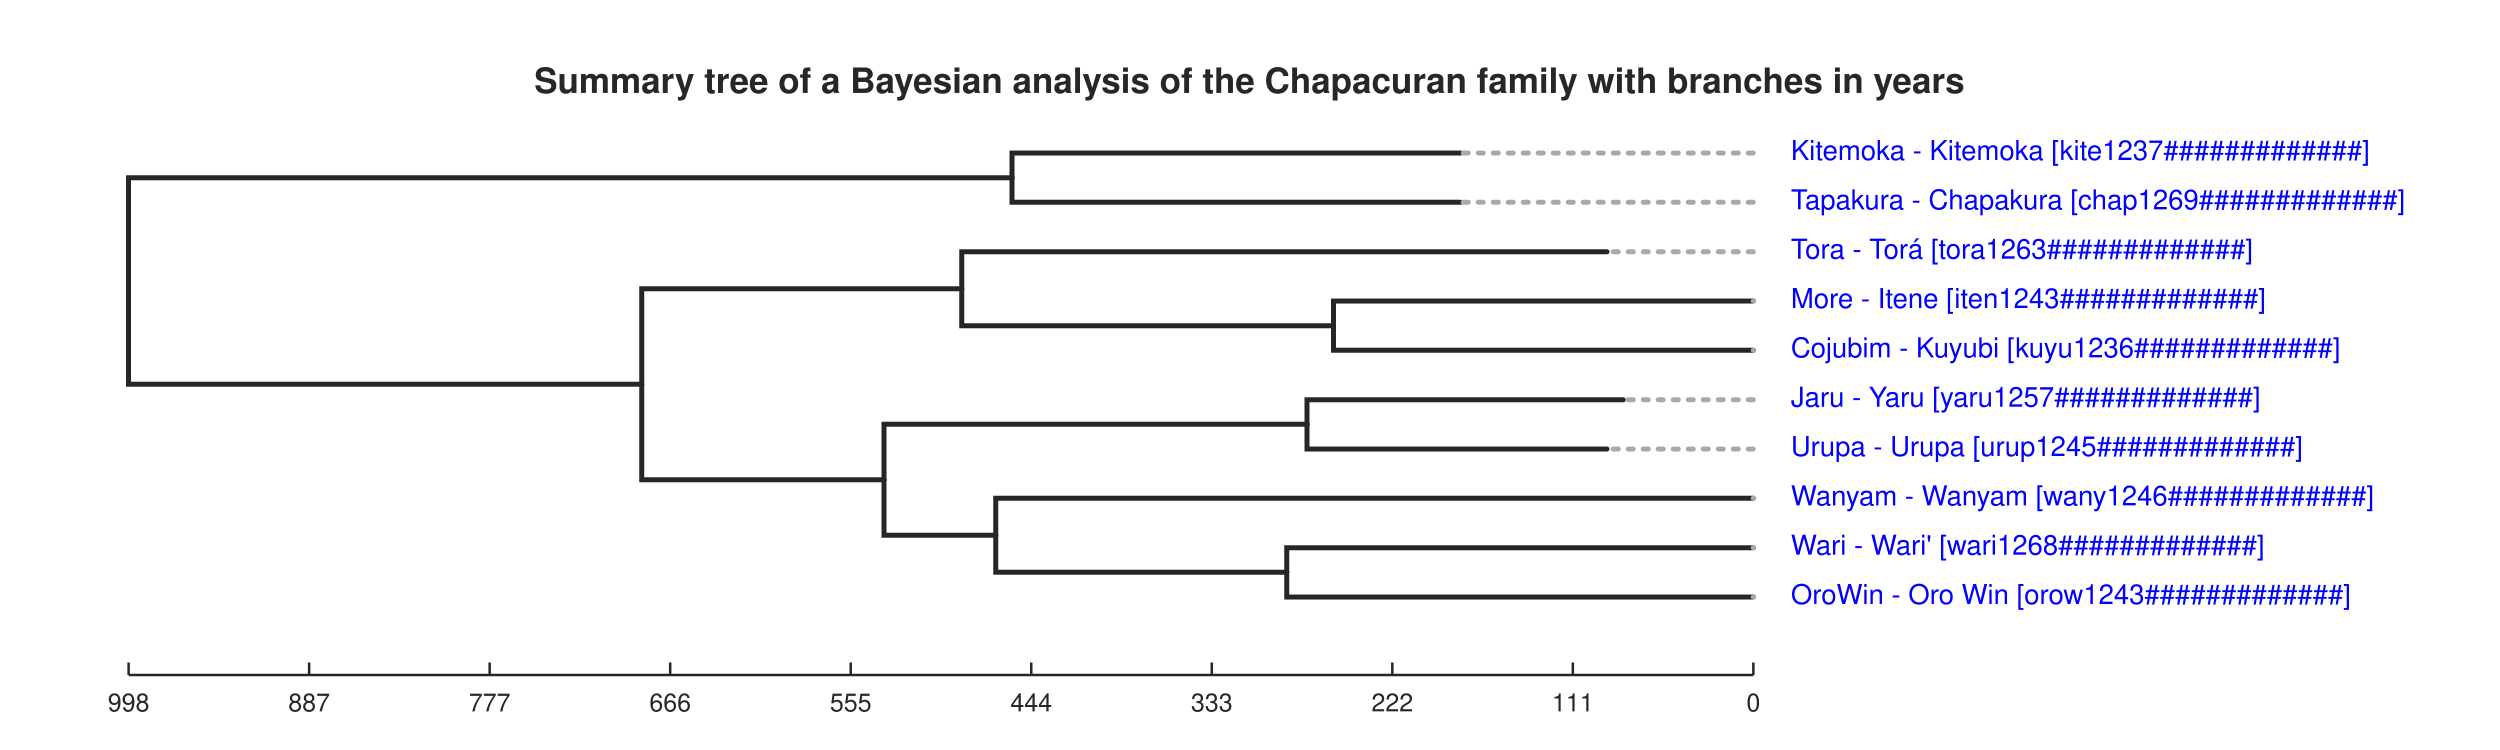
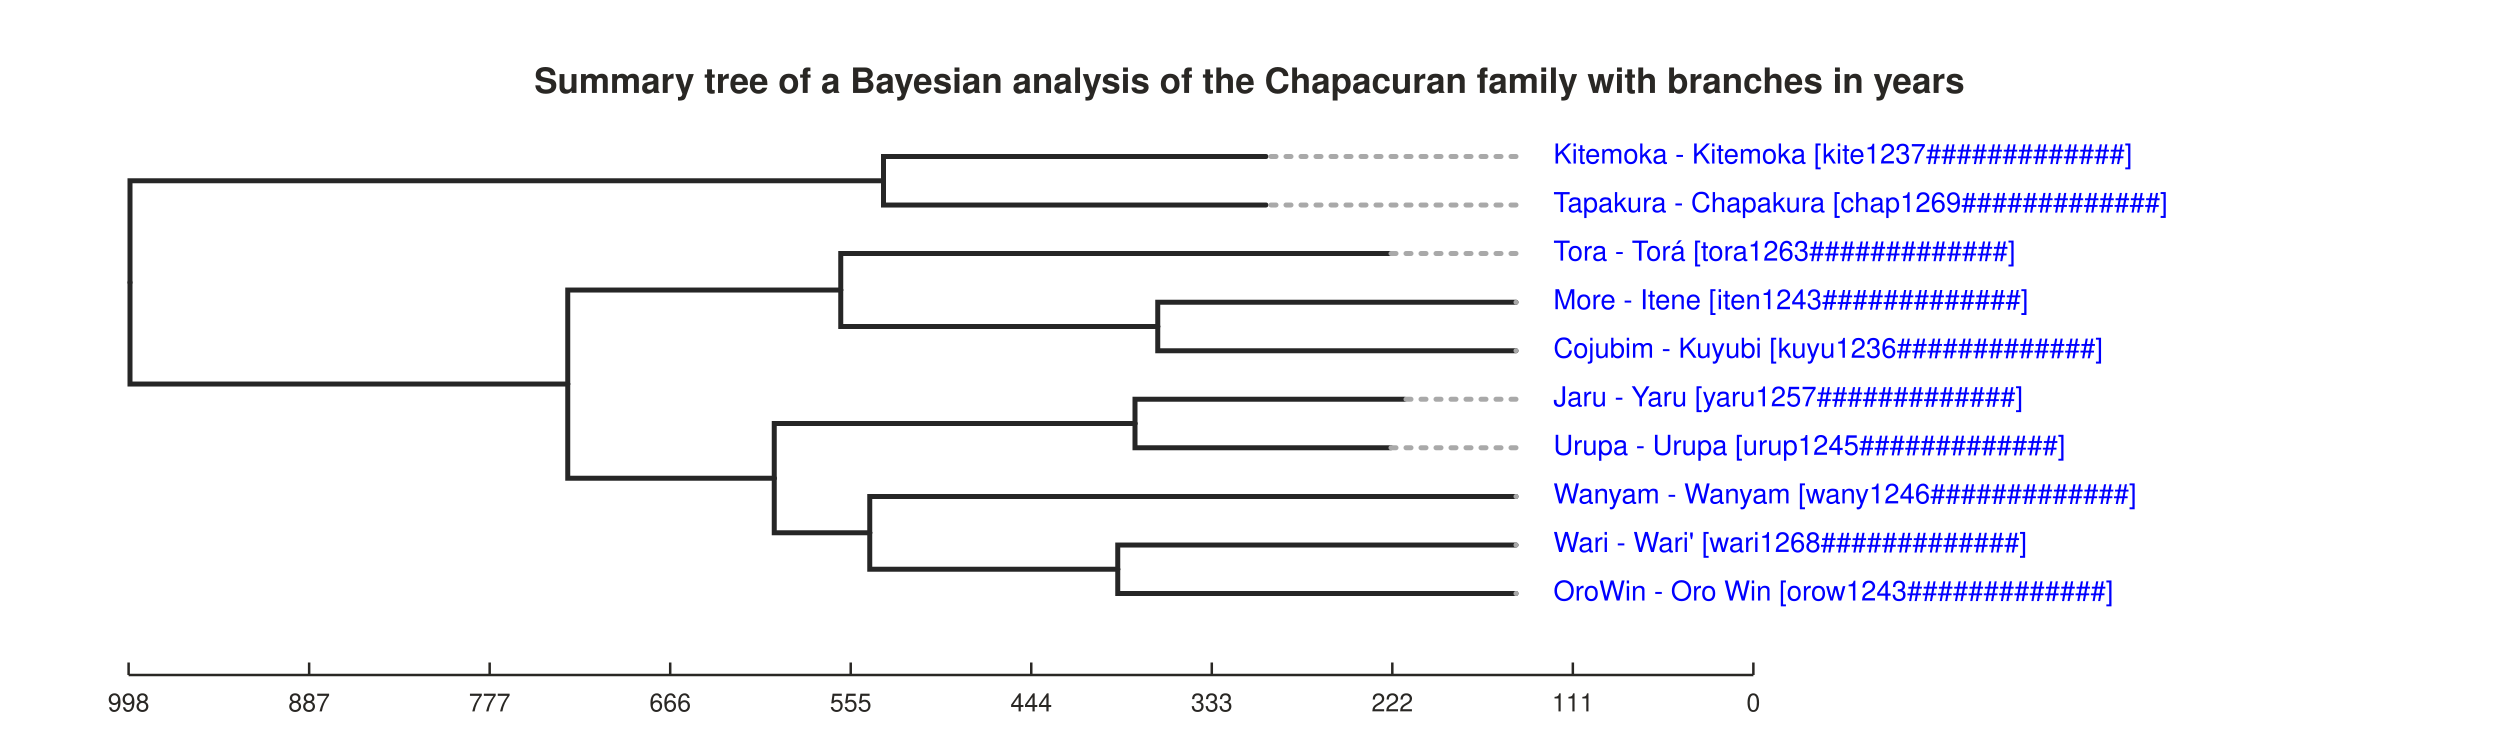
- <svg xmlns="http://www.w3.org/2000/svg" class="toyplot-canvas-Canvas" width="1000.0px" height="300.0px" viewBox="0 0 1000.0 300.0" preserveAspectRatio="xMidYMid meet" style="background-color:transparent;border-color:#292724;border-style:none;border-width:1.0;fill:rgb(16.1%,15.3%,14.1%);fill-opacity:1.0;font-family:Helvetica;font-size:12px;opacity:1.0;stroke:rgb(16.1%,15.3%,14.1%);stroke-opacity:1.0;stroke-width:1.0" id="t558d83ac5672417eb38d1e1652b7c3ed">
-   <g class="toyplot-coordinates-Cartesian" id="t8a798c92f90f48909172624255f13f51">
-     <clipPath id="t8eb1eb267d5b4ed1be7e7841e2080a38">
+ <svg xmlns="http://www.w3.org/2000/svg" class="toyplot-canvas-Canvas" width="1000.0px" height="300.0px" viewBox="0 0 1000.0 300.0" preserveAspectRatio="xMidYMid meet" style="background-color:transparent;border-color:#292724;border-style:none;border-width:1.0;fill:rgb(16.1%,15.3%,14.1%);fill-opacity:1.0;font-family:Helvetica;font-size:12px;opacity:1.0;stroke:rgb(16.1%,15.3%,14.1%);stroke-opacity:1.0;stroke-width:1.0" id="t9c356b9a63804e01a5b3dd0d41e82667">
+   <g class="toyplot-coordinates-Cartesian" id="t5bbfda38b2b94538b33f514102e1900e">
+     <clipPath id="t708274a6c70643b5ae9c8465bd869774">
      <rect x="30.0" y="30.0" width="940.0" height="240.0" />
    </clipPath>
-     <g clip-path="url(#t8eb1eb267d5b4ed1be7e7841e2080a38)">
-       <g class="toytree-mark-Toytree" id="t972ac822fc064ba08be1b0159db1170a">
+     <g clip-path="url(#t708274a6c70643b5ae9c8465bd869774)">
+       <g class="toytree-mark-Toytree" id="te48854813928470bad166336a207b6eb">
        <g class="toytree-Edges" style="fill:none;stroke:rgb(14.9%,14.9%,14.9%);stroke-linecap:round;stroke-opacity:1;stroke-width:2">
-           <path d="M 51.4 112.4 L 51.4 71.1 L 404.8 71.1" id="18,17" />
-           <path d="M 51.4 112.4 L 51.4 153.7 L 256.7 153.7" id="18,16" />
-           <path d="M 256.7 153.7 L 256.7 115.5 L 384.7 115.5" id="16,15" />
-           <path d="M 256.7 153.7 L 256.7 191.9 L 353.6 191.9" id="16,14" />
-           <path d="M 384.7 115.5 L 384.7 130.3 L 533.4 130.3" id="15,13" />
-           <path d="M 353.6 191.9 L 353.6 169.7 L 522.8 169.7" id="14,12" />
-           <path d="M 353.6 191.9 L 353.6 214.1 L 398.3 214.1" id="14,11" />
-           <path d="M 398.3 214.1 L 398.3 228.9 L 514.7 228.9" id="11,10" />
-           <path d="M 404.8 71.1 L 404.8 61.2 L 584.2 61.2" id="17,9" />
-           <path d="M 404.8 71.1 L 404.8 80.9 L 584.2 80.9" id="17,8" />
-           <path d="M 384.7 115.5 L 384.7 100.7 L 642.8 100.7" id="15,7" />
-           <path d="M 533.4 130.3 L 533.4 120.4 L 701.3 120.4" id="13,6" />
-           <path d="M 533.4 130.3 L 533.4 140.1 L 701.3 140.1" id="13,5" />
-           <path d="M 522.8 169.7 L 522.8 159.9 L 649.3 159.9" id="12,4" />
-           <path d="M 522.8 169.7 L 522.8 179.6 L 642.8 179.6" id="12,3" />
-           <path d="M 398.3 214.1 L 398.3 199.3 L 701.3 199.3" id="11,2" />
-           <path d="M 514.7 228.9 L 514.7 219.1 L 701.3 219.1" id="10,1" />
-           <path d="M 514.7 228.9 L 514.7 238.8 L 701.3 238.8" id="10,0" />
+           <path d="M 52.0 113.0 L 52.0 72.3 L 353.4 72.3" id="18,17" />
+           <path d="M 52.0 113.0 L 52.0 153.6 L 227.1 153.6" id="18,16" />
+           <path d="M 227.1 153.6 L 227.1 116.0 L 336.3 116.0" id="16,15" />
+           <path d="M 227.1 153.6 L 227.1 191.3 L 309.7 191.3" id="16,14" />
+           <path d="M 336.3 116.0 L 336.3 130.6 L 463.1 130.6" id="15,13" />
+           <path d="M 309.7 191.3 L 309.7 169.4 L 454.0 169.4" id="14,12" />
+           <path d="M 309.7 191.3 L 309.7 213.1 L 347.9 213.1" id="14,11" />
+           <path d="M 347.9 213.1 L 347.9 227.7 L 447.1 227.7" id="11,10" />
+           <path d="M 353.4 72.3 L 353.4 62.6 L 506.4 62.6" id="17,9" />
+           <path d="M 353.4 72.3 L 353.4 82.0 L 506.4 82.0" id="17,8" />
+           <path d="M 336.3 116.0 L 336.3 101.4 L 556.4 101.4" id="15,7" />
+           <path d="M 463.1 130.6 L 463.1 120.9 L 606.4 120.9" id="13,6" />
+           <path d="M 463.1 130.6 L 463.1 140.3 L 606.4 140.3" id="13,5" />
+           <path d="M 454.0 169.4 L 454.0 159.7 L 561.9 159.7" id="12,4" />
+           <path d="M 454.0 169.4 L 454.0 179.1 L 556.4 179.1" id="12,3" />
+           <path d="M 347.9 213.1 L 347.9 198.6 L 606.4 198.6" id="11,2" />
+           <path d="M 447.1 227.7 L 447.1 218.0 L 606.4 218.0" id="10,1" />
+           <path d="M 447.1 227.7 L 447.1 237.4 L 606.4 237.4" id="10,0" />
        </g>
        <g class="toytree-AlignEdges" style="stroke:rgb(66.3%,66.3%,66.3%);stroke-dasharray:2, 4;stroke-linecap:round;stroke-opacity:1.0;stroke-width:2">
-           <path d="M 701.3 238.8 L 701.3 238.8" />
-           <path d="M 701.3 219.1 L 701.3 219.1" />
-           <path d="M 701.3 199.3 L 701.3 199.3" />
-           <path d="M 701.3 179.6 L 642.8 179.6" />
-           <path d="M 701.3 159.9 L 649.3 159.9" />
-           <path d="M 701.3 140.1 L 701.3 140.1" />
-           <path d="M 701.3 120.4 L 701.3 120.4" />
-           <path d="M 701.3 100.7 L 642.8 100.7" />
-           <path d="M 701.3 80.9 L 584.2 80.9" />
-           <path d="M 701.3 61.2 L 584.2 61.2" />
+           <path d="M 606.4 237.4 L 606.4 237.4" />
+           <path d="M 606.4 218.0 L 606.4 218.0" />
+           <path d="M 606.4 198.6 L 606.4 198.6" />
+           <path d="M 606.4 179.1 L 556.4 179.1" />
+           <path d="M 606.4 159.7 L 561.9 159.7" />
+           <path d="M 606.4 140.3 L 606.4 140.3" />
+           <path d="M 606.4 120.9 L 606.4 120.9" />
+           <path d="M 606.4 101.4 L 556.4 101.4" />
+           <path d="M 606.4 82.0 L 506.4 82.0" />
+           <path d="M 606.4 62.6 L 506.4 62.6" />
        </g>
        <g class="toytree-TipLabels" style="fill:rgb(14.9%,14.9%,14.9%);fill-opacity:1.0;font-family:helvetica;font-size:11px;font-weight:normal;stroke:none;white-space:pre">
-           <g transform="translate(701.35,238.81)rotate(0)">
+           <g transform="translate(606.35,237.40)rotate(0)">
            <a href="https://glottolog.org/resource/languoid/id/orow1243#############">
              <text x="15.00" y="2.81" style="" fill="#0000ff">OroWin - Oro Win [orow1243#############]</text>
            </a>
          </g>
-           <g transform="translate(701.35,219.07)rotate(0)">
+           <g transform="translate(606.35,217.98)rotate(0)">
            <a href="https://glottolog.org/resource/languoid/id/wari1268#############">
              <text x="15.00" y="2.81" style="" fill="#0000ff">Wari - Wari' [wari1268#############]</text>
            </a>
          </g>
-           <g transform="translate(701.35,199.34)rotate(0)">
+           <g transform="translate(606.35,198.56)rotate(0)">
            <a href="https://glottolog.org/resource/languoid/id/wany1246#############">
              <text x="15.00" y="2.81" style="" fill="#0000ff">Wanyam - Wanyam [wany1246#############]</text>
            </a>
          </g>
-           <g transform="translate(701.35,179.60)rotate(0)">
+           <g transform="translate(606.35,179.13)rotate(0)">
            <a href="https://glottolog.org/resource/languoid/id/urup1245#############">
              <text x="15.00" y="2.81" style="" fill="#0000ff">Urupa - Urupa [urup1245#############]</text>
            </a>
          </g>
-           <g transform="translate(701.35,159.87)rotate(0)">
+           <g transform="translate(606.35,159.71)rotate(0)">
            <a href="https://glottolog.org/resource/languoid/id/yaru1257#############">
              <text x="15.00" y="2.81" style="" fill="#0000ff">Jaru - Yaru [yaru1257#############]</text>
            </a>
          </g>
-           <g transform="translate(701.35,140.13)rotate(0)">
+           <g transform="translate(606.35,140.29)rotate(0)">
            <a href="https://glottolog.org/resource/languoid/id/kuyu1236#############">
              <text x="15.00" y="2.81" style="" fill="#0000ff">Cojubim - Kuyubi [kuyu1236#############]</text>
            </a>
          </g>
-           <g transform="translate(701.35,120.40)rotate(0)">
+           <g transform="translate(606.35,120.87)rotate(0)">
            <a href="https://glottolog.org/resource/languoid/id/iten1243#############">
              <text x="15.00" y="2.81" style="" fill="#0000ff">More - Itene [iten1243#############]</text>
            </a>
          </g>
-           <g transform="translate(701.35,100.66)rotate(0)">
+           <g transform="translate(606.35,101.44)rotate(0)">
            <a href="https://glottolog.org/resource/languoid/id/tora1263#############">
              <text x="15.00" y="2.81" style="" fill="#0000ff">Tora - Torá [tora1263#############]</text>
            </a>
          </g>
-           <g transform="translate(701.35,80.93)rotate(0)">
+           <g transform="translate(606.35,82.02)rotate(0)">
            <a href="https://glottolog.org/resource/languoid/id/chap1269#############">
              <text x="15.00" y="2.81" style="" fill="#0000ff">Tapakura - Chapakura [chap1269#############]</text>
            </a>
          </g>
-           <g transform="translate(701.35,61.19)rotate(0)">
+           <g transform="translate(606.35,62.60)rotate(0)">
            <a href="https://glottolog.org/resource/languoid/id/kite1237#############">
              <text x="15.00" y="2.81" style="" fill="#0000ff">Kitemoka - Kitemoka [kite1237#############]</text>
            </a>
          </g>
        </g>
      </g>
    </g>
-     <g class="toyplot-coordinates-Axis" id="t1a5db43e60b547ecb3f8d8f6a715a780" transform="translate(50.0,250.0)translate(0,20.0)">
+     <g class="toyplot-coordinates-Axis" id="tce22e75d2adb4769a9c1280796aab1dc" transform="translate(50.0,250.0)translate(0,20.0)">
      <line x1="1.444" y1="0" x2="651.349" y2="0" style="" />
      <g>
        <line x1="651.349" y1="0" x2="651.349" y2="-5" style="" />
        <line x1="579.137" y1="0" x2="579.137" y2="-5" style="" />
        <line x1="506.925" y1="0" x2="506.925" y2="-5" style="" />
        <line x1="434.714" y1="0" x2="434.714" y2="-5" style="" />
        <line x1="362.502" y1="0" x2="362.502" y2="-5" style="" />
        <line x1="290.291" y1="0" x2="290.291" y2="-5" style="" />
        <line x1="218.079" y1="0" x2="218.079" y2="-5" style="" />
        <line x1="145.867" y1="0" x2="145.867" y2="-5" style="" />
        <line x1="73.656" y1="0" x2="73.656" y2="-5" style="" />
        <line x1="1.444" y1="0" x2="1.444" y2="-5" style="" />
      </g>
      <g>
        <g transform="translate(651.3487,6)">
          <text x="-2.78" y="8.555" style="fill:rgb(16.1%,15.3%,14.1%);fill-opacity:1.0;font-family:helvetica;font-size:10.0px;font-weight:normal;stroke:none;vertical-align:baseline;white-space:pre">0</text>
        </g>
        <g transform="translate(579.1371,6)">
          <text x="-8.34" y="8.555" style="fill:rgb(16.1%,15.3%,14.1%);fill-opacity:1.0;font-family:helvetica;font-size:10.0px;font-weight:normal;stroke:none;vertical-align:baseline;white-space:pre">111</text>
        </g>
        <g transform="translate(506.9255,6)">
          <text x="-8.34" y="8.555" style="fill:rgb(16.1%,15.3%,14.1%);fill-opacity:1.0;font-family:helvetica;font-size:10.0px;font-weight:normal;stroke:none;vertical-align:baseline;white-space:pre">222</text>
        </g>
        <g transform="translate(434.7139,6)">
          <text x="-8.34" y="8.555" style="fill:rgb(16.1%,15.3%,14.1%);fill-opacity:1.0;font-family:helvetica;font-size:10.0px;font-weight:normal;stroke:none;vertical-align:baseline;white-space:pre">333</text>
        </g>
        <g transform="translate(362.5023,6)">
          <text x="-8.34" y="8.555" style="fill:rgb(16.1%,15.3%,14.1%);fill-opacity:1.0;font-family:helvetica;font-size:10.0px;font-weight:normal;stroke:none;vertical-align:baseline;white-space:pre">444</text>
        </g>
        <g transform="translate(290.2907,6)">
          <text x="-8.34" y="8.555" style="fill:rgb(16.1%,15.3%,14.1%);fill-opacity:1.0;font-family:helvetica;font-size:10.0px;font-weight:normal;stroke:none;vertical-align:baseline;white-space:pre">555</text>
        </g>
        <g transform="translate(218.0791,6)">
          <text x="-8.34" y="8.555" style="fill:rgb(16.1%,15.3%,14.1%);fill-opacity:1.0;font-family:helvetica;font-size:10.0px;font-weight:normal;stroke:none;vertical-align:baseline;white-space:pre">666</text>
        </g>
        <g transform="translate(145.8674,6)">
          <text x="-8.34" y="8.555" style="fill:rgb(16.1%,15.3%,14.1%);fill-opacity:1.0;font-family:helvetica;font-size:10.0px;font-weight:normal;stroke:none;vertical-align:baseline;white-space:pre">777</text>
        </g>
        <g transform="translate(73.65584,6)">
          <text x="-8.34" y="8.555" style="fill:rgb(16.1%,15.3%,14.1%);fill-opacity:1.0;font-family:helvetica;font-size:10.0px;font-weight:normal;stroke:none;vertical-align:baseline;white-space:pre">887</text>
        </g>
        <g transform="translate(1.444232,6)">
          <text x="-8.34" y="8.555" style="fill:rgb(16.1%,15.3%,14.1%);fill-opacity:1.0;font-family:helvetica;font-size:10.0px;font-weight:normal;stroke:none;vertical-align:baseline;white-space:pre">998</text>
        </g>
      </g>
      <g class="toyplot-coordinates-Axis-coordinates" style="visibility:hidden" transform="">
        <line x1="0" x2="0" y1="-3.0" y2="4.5" style="stroke:rgb(43.9%,50.2%,56.5%);stroke-opacity:1.0;stroke-width:1.0" />
        <text x="0" y="-6" style="alignment-baseline:alphabetic;fill:rgb(43.9%,50.2%,56.5%);fill-opacity:1.0;font-size:10px;font-weight:normal;stroke:none;text-anchor:middle" />
      </g>
    </g>
    <g transform="translate(500.0,42.0)">
      <text x="-286.328" y="-4.823" style="fill:rgb(16.1%,15.3%,14.1%);fill-opacity:1.0;font-family:helvetica;font-size:14.0px;font-weight:bold;stroke:none;vertical-align:baseline;white-space:pre">Summary tree of a Bayesian analysis of the Chapacuran family with branches in years</text>
    </g>
  </g>
</svg>
